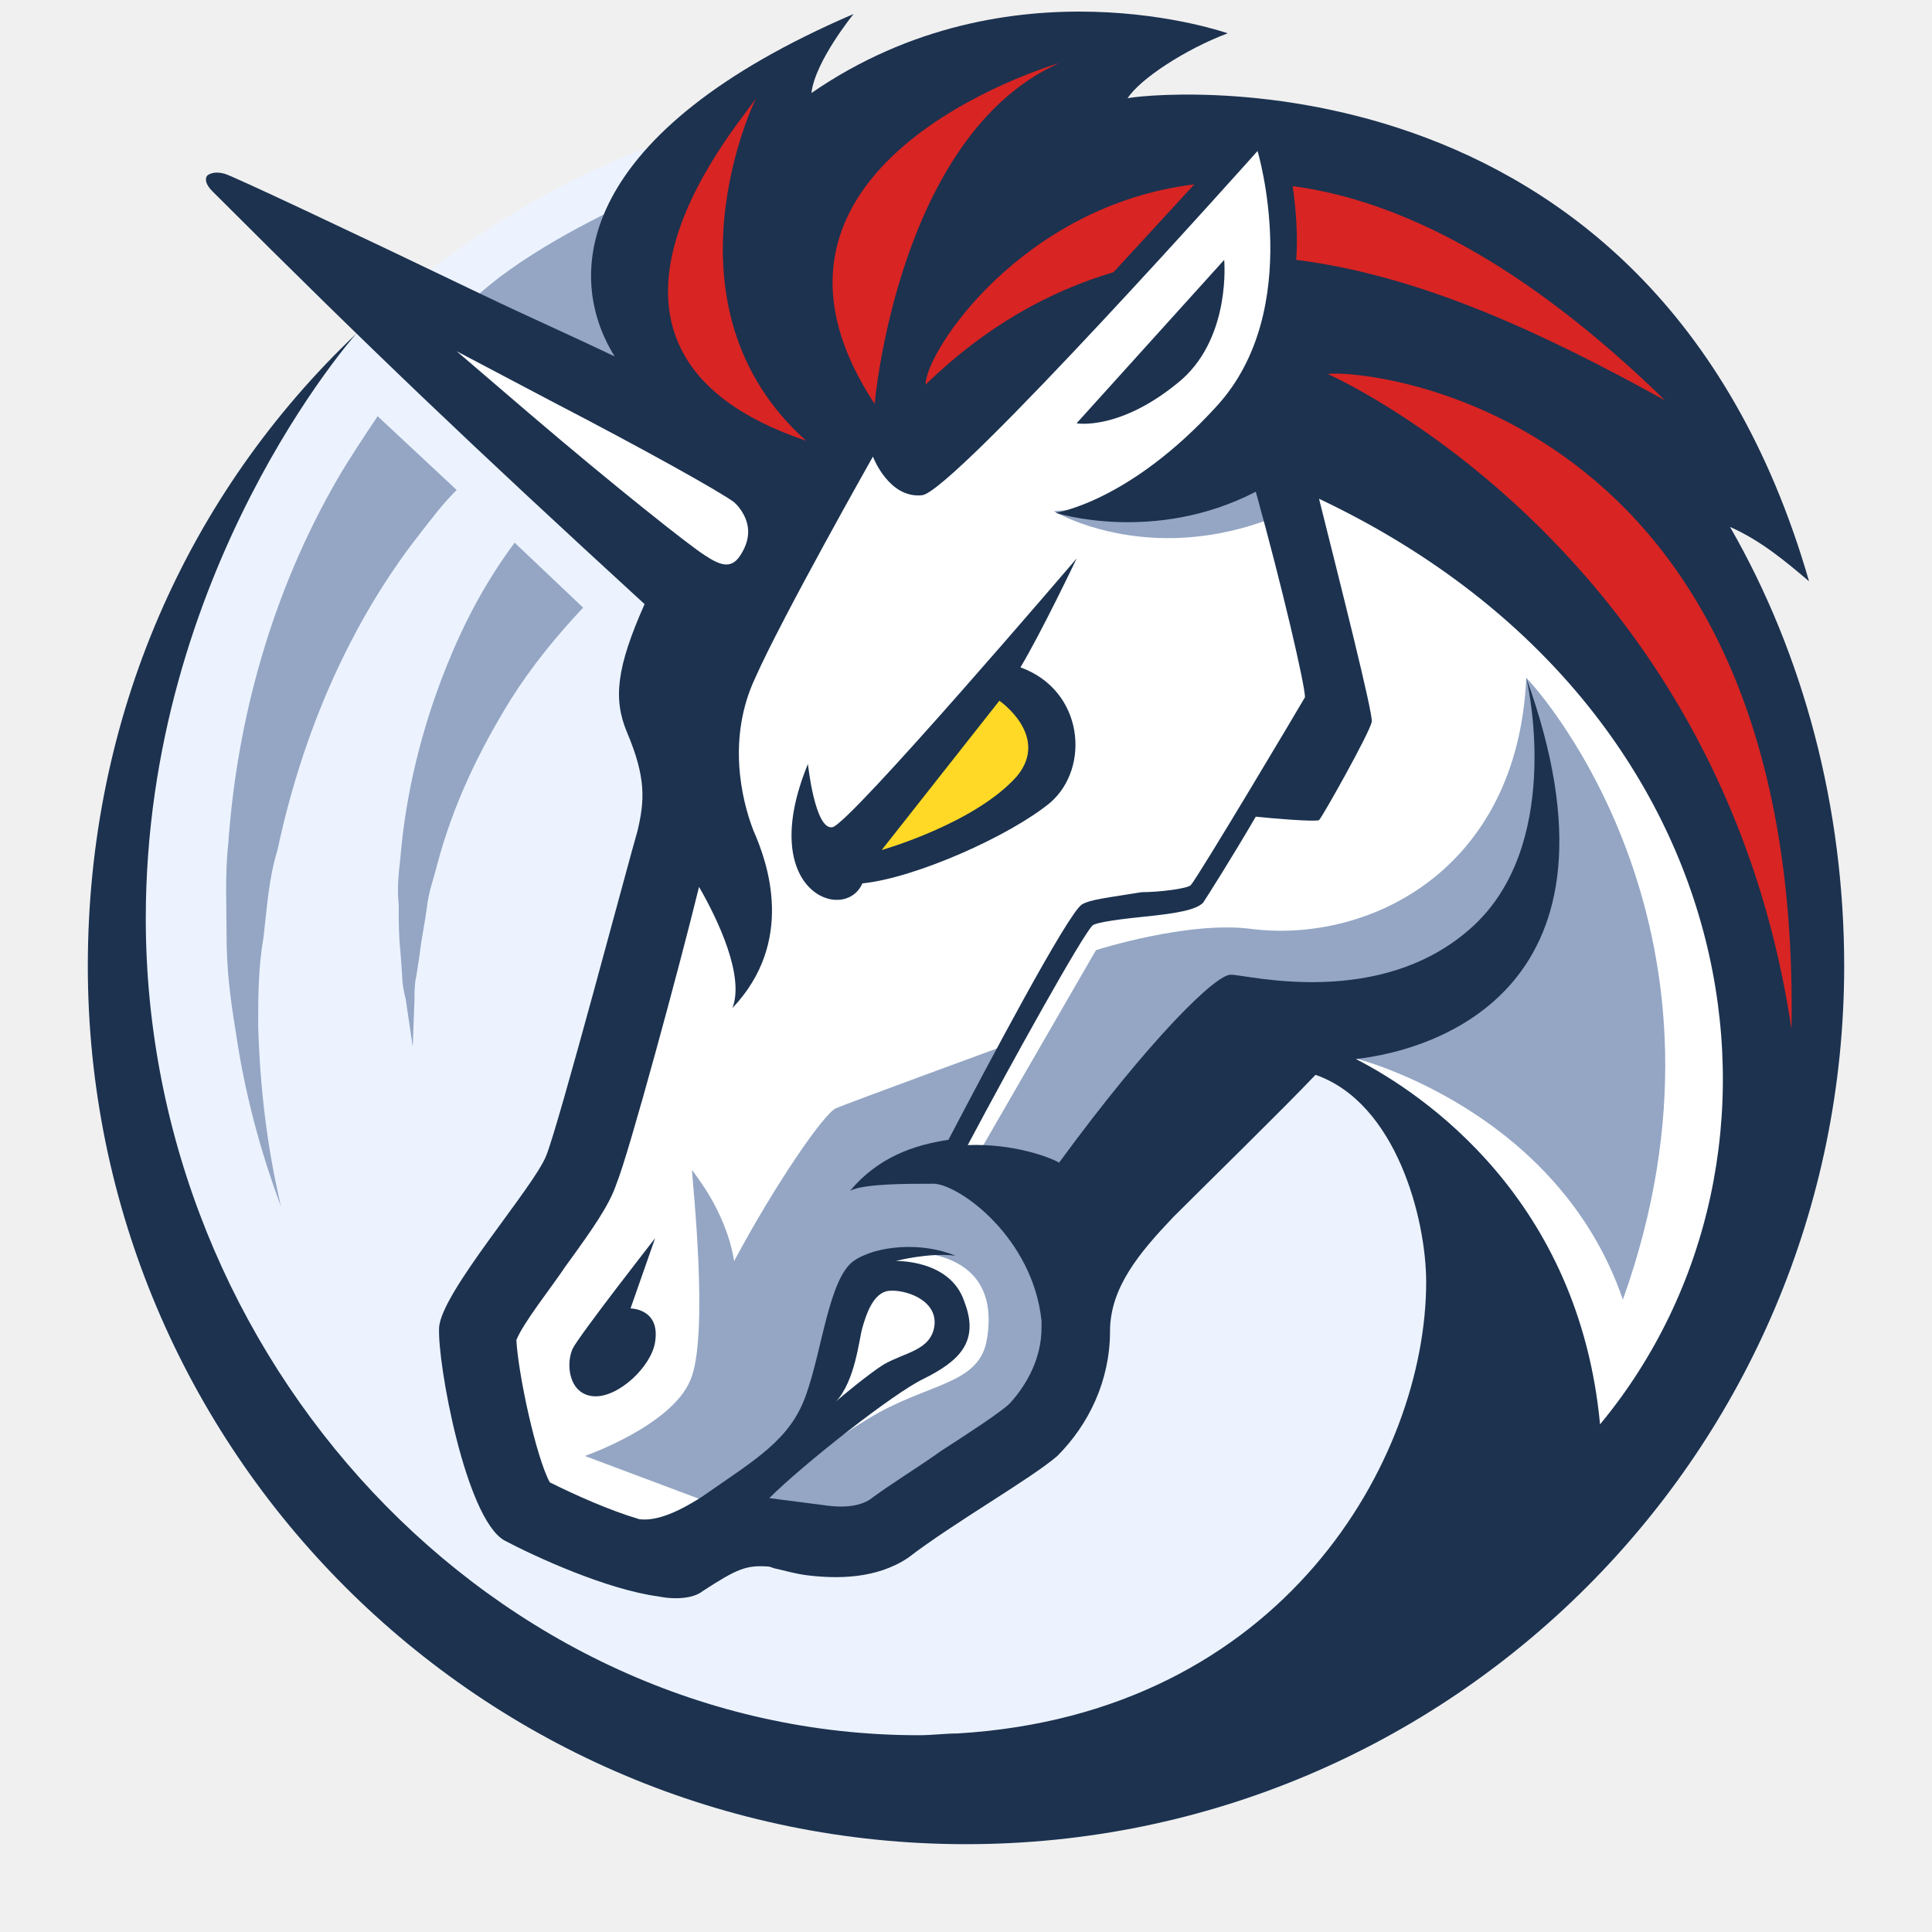
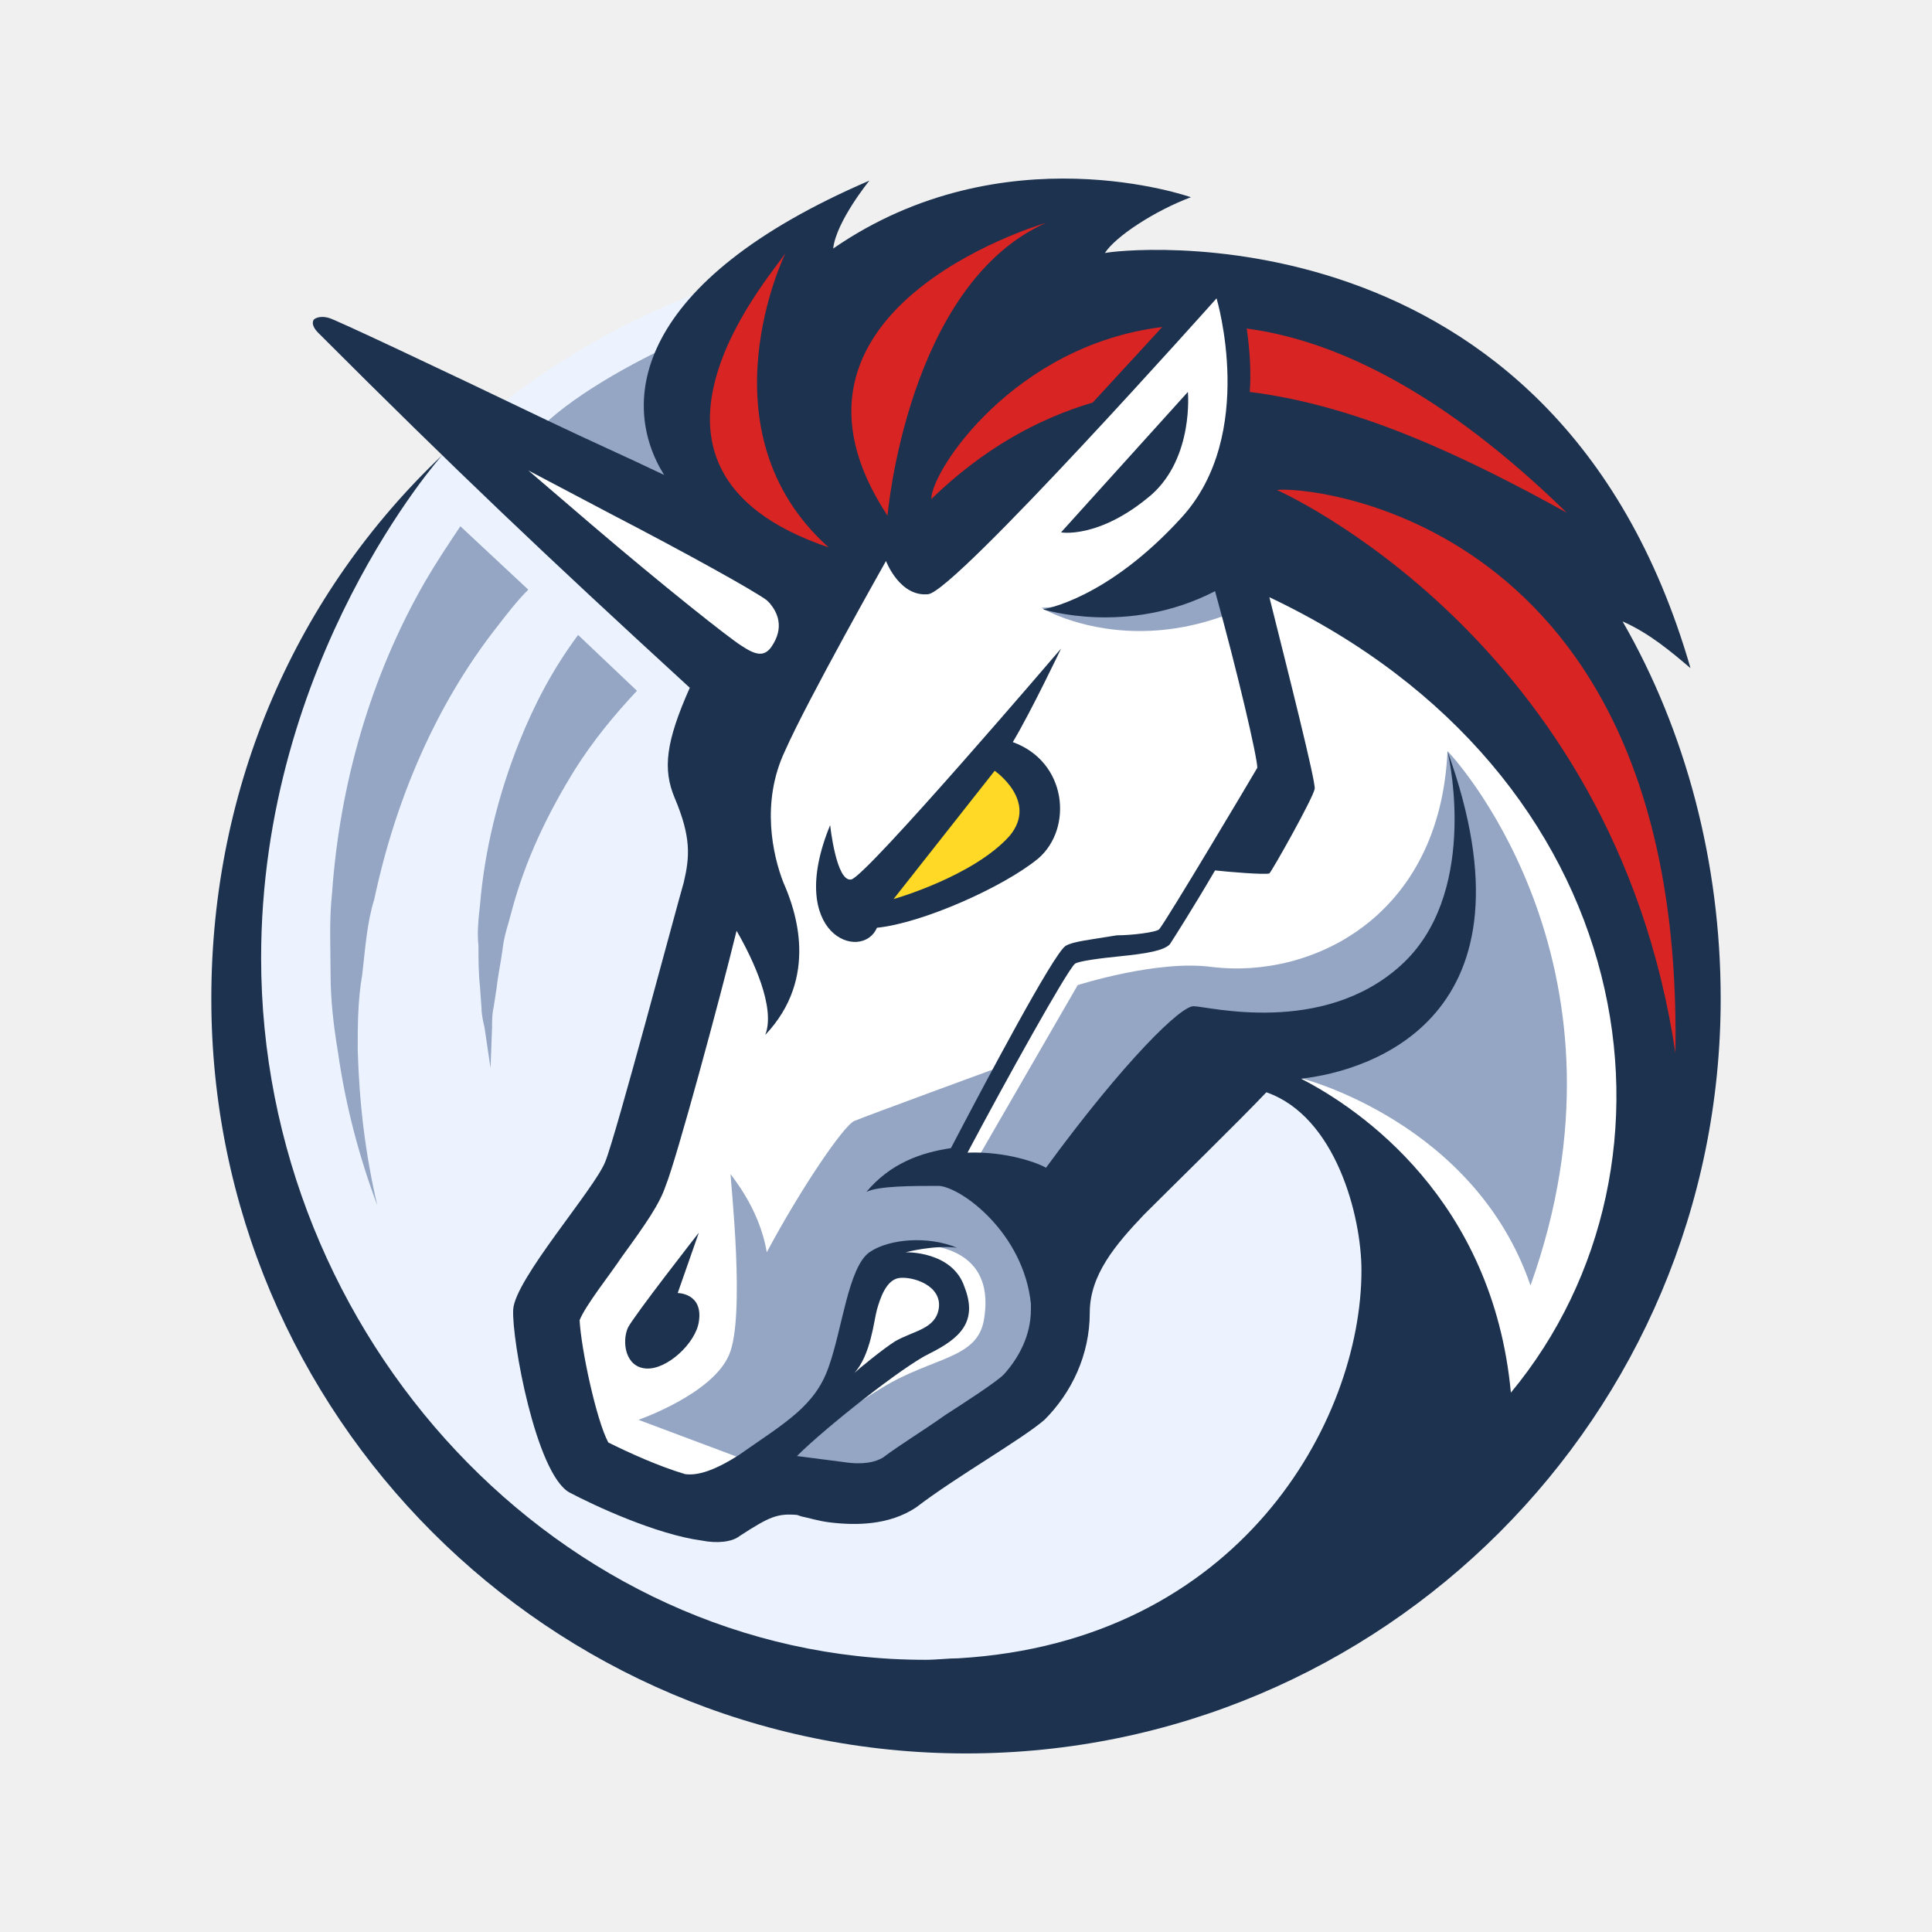
<svg xmlns="http://www.w3.org/2000/svg" width="46" height="46" viewBox="0 0 512 512" fill="none">
-   <mask id="mask0" mask-type="alpha" maskUnits="userSpaceOnUse" x="0" y="0" width="512" height="512">
-     <rect width="512" height="512" fill="#C4C4C4" />
-   </mask>
-   <g mask="url(#mask0)">
-     <path d="M256 488.711C384.532 488.711 488.727 384.515 488.727 255.984C488.727 127.452 384.532 23.256 256 23.256C127.468 23.256 23.273 127.452 23.273 255.984C23.273 384.515 127.468 488.711 256 488.711Z" fill="#ECF3FF" />
-     <path d="M193.164 114.036L111.709 81.454V93.091L181.527 155.927L176.873 221.091L155.927 309.527L128 349.091L134.982 404.945L169.891 409.6L197.818 404.945L225.745 409.6L274.618 379.345L283.927 330.473L342.109 274.618L367.709 293.236L393.309 330.473V404.945L428.218 395.636L463.127 318.836L472.436 221.091L346.764 37.236L325.818 32.582L193.164 114.036Z" fill="white" />
-     <path d="M69.818 248.536C70.749 240.624 71.215 232.711 73.542 225.264C80.058 194.544 92.625 165.22 111.244 141.482C114.502 137.293 117.295 133.569 121.018 129.845L100.073 110.296C96.349 115.882 92.625 121.467 89.367 127.053C72.145 156.842 62.836 190.354 60.509 223.402C59.578 231.78 60.044 240.158 60.044 248.071C60.044 256.449 60.974 264.362 62.371 272.74C64.698 289.031 68.887 304.856 74.473 319.751C70.749 303.925 68.887 288.1 68.422 271.809C68.422 264.362 68.422 256.449 69.818 248.536Z" fill="#94A6C4" />
-     <path d="M165.236 97.745C153.6 92.16 137.309 84.713 125.673 79.127C136.378 68.887 155.927 58.182 172.218 51.2C160.582 60.509 160.582 80.058 165.236 97.745Z" fill="#94A6C4" />
-     <path d="M118.225 176.856C111.709 193.147 107.52 210.369 106.124 227.125C105.658 231.314 105.193 235.504 105.658 239.693C105.658 243.882 105.658 248.071 106.124 252.26L106.589 258.776C106.589 260.638 107.055 262.965 107.52 264.827L109.382 277.394L109.847 264.827C109.847 262.965 109.847 260.638 110.313 258.776L111.244 252.725C111.709 248.536 112.64 244.347 113.105 240.624C113.571 236.434 114.967 232.711 115.898 228.987C120.087 213.162 127.069 198.733 135.447 185.234C141.033 176.391 147.549 168.478 154.531 161.031L136.378 143.809C128.465 154.514 122.88 165.22 118.225 176.856Z" fill="#94A6C4" />
-     <path d="M387.724 97.264C363.055 88.42 353.28 91.213 353.28 91.213C353.28 91.213 337.92 132.638 279.273 135.431C279.738 135.896 332.335 166.616 387.724 97.264Z" fill="#94A6C4" />
-     <path d="M404.48 179.649C402.153 230.849 362.589 249.933 331.869 246.209C315.113 243.882 290.444 251.795 290.444 251.795L259.258 305.787L249.018 309.511L266.705 276.929C266.705 276.929 224.814 292.289 221.556 293.686C218.298 295.082 205.265 314.166 194.56 334.18C192.233 320.216 183.389 310.442 183.389 309.976C183.389 312.304 188.044 354.195 182.924 365.831C177.804 377.933 154.996 385.846 154.996 385.846L188.509 398.413L190.836 399.344L215.971 375.606L225.28 340.231L236.916 331.853C236.916 331.853 265.774 328.595 261.585 354.66C259.724 367.227 245.76 366.296 229.934 376.071C220.625 381.656 208.524 390.5 202.473 396.551L219.229 408.653C219.229 408.653 239.244 405.395 267.636 383.053C296.494 359.78 282.065 334.646 282.065 334.646L329.076 278.326L359.796 280.653C359.796 280.653 412.858 294.151 430.08 344.42C464.524 248.071 409.135 184.304 404.48 179.649Z" fill="#94A6C4" />
-     <path d="M458.473 139.636C466.851 143.36 473.367 148.929 479.418 154.049C437.527 8.827 301.615 25.118 298.822 26.049C302.08 20.929 314.182 13.016 325.353 8.827C325.353 8.827 267.636 -11.653 215.04 24.653C215.971 16.275 226.211 3.707 226.211 3.707C153.6 34.909 148.945 72.145 162.909 94.471C151.273 88.885 139.636 83.766 128 78.18C92.16 60.958 61.44 46.529 59.578 46.064C56.32 45.133 54.924 46.529 54.924 46.529C54.924 46.529 53.527 47.925 56.32 50.718C98.676 93.075 125.673 118.691 170.822 160.1C163.375 176.856 162.444 185.235 166.167 194.078C171.287 206.18 170.822 212.231 168.96 220.144C166.633 228.056 148.015 298.34 144.756 306.253C141.498 314.631 116.829 342.558 116.364 351.867C115.898 361.176 123.345 402.136 133.585 408.187C141.498 412.376 160.582 421.22 174.545 423.082C179.2 424.013 183.855 423.547 186.182 421.686C195.491 415.635 197.818 414.704 203.869 415.169L205.265 415.635C207.593 416.1 210.385 417.031 214.109 417.496C222.022 418.427 232.262 418.427 240.64 412.842C252.742 403.533 273.222 391.896 280.204 385.845C288.582 377.467 294.167 365.831 294.167 352.798C294.167 341.162 302.08 331.853 310.924 322.544C319.302 314.165 340.247 293.685 348.625 284.842C370.036 292.289 377.949 323.009 377.949 339.766C377.949 386.311 340.247 454.267 253.673 459.387C250.415 459.387 247.156 459.853 243.433 459.853C130.793 459.853 38.633 360.245 38.633 243.416C38.633 151.256 94.007 88.849 94.472 88.383C49.788 130.74 23.273 189.889 23.273 255.984C23.273 384.449 127.535 488.727 256 488.727C384.465 488.727 488.727 384.449 488.727 255.984C488.727 214.093 478.022 173.615 458.473 139.636ZM140.567 109.831C134.051 104.245 127.535 98.66 121.018 93.075C129.862 97.729 138.705 102.384 146.618 106.573C170.822 119.14 190.836 130.311 194.56 133.104C194.56 133.104 195.025 133.569 195.491 134.035C197.818 136.827 200.145 141.482 195.956 147.533C193.629 150.791 190.836 149.86 186.647 147.067C182.924 144.74 162.909 128.915 140.567 109.831ZM276.015 351.867C276.015 359.78 272.291 366.762 267.636 371.882C265.309 374.209 256 380.26 249.484 384.449C242.967 389.104 235.985 393.293 230.4 397.482C228.073 398.878 224.349 399.809 218.298 398.878L203.869 397.016C212.713 388.173 236.916 369.089 244.829 365.366C254.138 360.711 259.724 355.591 255.535 344.885C251.811 333.715 237.382 334.18 237.382 334.18C237.382 334.18 246.225 331.853 253.207 332.784C244.364 329.06 232.262 329.991 226.211 334.18C219.695 338.835 217.833 357.918 213.644 369.555C209.455 381.656 200.145 386.776 186.182 396.551C178.269 401.671 173.149 403.067 169.425 402.602C161.513 400.275 152.204 396.085 145.687 392.827C141.964 385.845 137.309 363.969 136.844 355.125C138.705 350.471 146.153 341.162 149.876 335.576C157.324 325.336 161.513 319.285 163.375 313.7C166.633 305.787 180.131 255.984 185.251 235.038C190.371 243.882 197.353 258.776 194.095 267.155C210.851 249.467 203.404 228.522 199.68 220.144C196.422 211.765 192.698 195.475 200.145 179.649C207.127 163.824 231.331 121.002 231.331 121.002C231.331 121.002 235.52 132.173 244.364 131.242C252.742 130.311 333.265 40.013 333.265 40.013C333.265 40.013 345.833 81.904 322.56 107.504C299.287 133.104 279.738 135.896 279.738 135.896C279.738 135.896 305.804 144.275 332.8 130.311C339.782 155.445 345.833 181.511 345.833 184.769C343.971 188.027 317.905 231.78 315.578 234.573C314.647 235.504 307.2 236.435 302.545 236.435C294.167 237.831 289.047 238.296 286.72 239.693C282.996 242.02 261.585 282.515 251.345 302.064C242.036 303.46 232.727 306.718 225.28 315.562C229.004 313.7 239.709 313.7 247.622 313.7C254.604 314.165 273.687 328.129 276.015 350.005C276.015 351.402 276.015 351.402 276.015 351.867ZM221.556 371.416C226.676 365.831 227.607 355.125 228.538 351.867C229.469 348.609 231.331 342.558 235.52 342.093C239.709 341.627 248.553 344.42 247.622 351.402C246.691 357.918 239.709 358.384 234.124 361.642C230.4 363.969 222.487 370.485 221.556 371.416ZM424.029 377.467C418.444 317.889 377.484 289.962 359.331 280.653C380.276 278.325 434.269 262.035 404.48 179.649C405.411 183.373 413.789 224.333 390.051 245.744C365.847 267.62 330.473 258.311 326.284 258.311C322.56 257.845 304.873 275.067 280.669 308.115C278.342 306.718 268.567 302.995 256.465 303.46C268.567 280.653 286.72 248.071 289.513 245.278C290.444 244.347 298.356 243.416 303.011 242.951C312.32 242.02 316.975 241.089 318.836 239.227C319.767 237.831 326.284 227.591 332.8 216.42C336.989 216.885 348.16 217.816 349.556 217.351C350.487 216.42 363.055 194.078 363.52 191.285C363.985 189.424 355.142 154.515 349.556 132.173C464.524 186.631 482.676 306.718 424.029 377.467Z" fill="#1C324F" />
-     <path d="M313.251 100.522C326.284 88.885 324.422 68.871 324.422 68.871L285.324 112.158C284.858 112.158 296.96 114.485 313.251 100.522Z" fill="#1C324F" />
-     <path d="M167.098 346.747L173.615 328.129C173.615 328.129 153.6 353.729 151.738 357.453C149.876 361.642 150.807 369.555 157.324 370.02C163.84 370.486 172.684 362.107 173.615 355.591C175.011 346.747 167.098 346.747 167.098 346.747Z" fill="#1C324F" />
-     <path d="M228.538 234.107C242.502 232.711 267.636 221.54 278.342 212.696C289.047 203.387 287.185 182.907 270.429 176.856C276.015 167.547 285.324 147.998 285.324 147.998C285.324 147.998 225.28 218.282 220.625 219.213C215.971 220.144 214.109 202.456 214.109 202.456C200.145 236.435 223.884 244.813 228.538 234.107Z" fill="#1C324F" />
-     <path d="M233.658 225.264L264.844 185.7C264.844 185.7 278.342 195.009 269.498 205.714C258.327 218.282 233.658 225.264 233.658 225.264Z" fill="#FFD925" />
-     <path d="M316.509 48.856L295.098 72.129C277.876 77.249 261.12 86.558 245.294 101.918C245.294 93.075 270.894 54.442 316.509 48.856Z" fill="#D82423" />
-     <path d="M343.505 68.871C343.971 62.82 343.505 55.838 342.574 49.322C370.502 53.045 403.549 69.336 441.251 106.107C410.065 88.885 377.018 73.06 343.505 68.871Z" fill="#D82423" />
-     <path d="M351.884 99.125C351.884 99.125 455.68 144.74 474.764 272.74C477.556 106.107 359.331 97.729 351.884 99.125Z" fill="#D82423" />
-     <path d="M200.611 25.584C199.214 29.307 140.567 92.144 213.644 116.813C173.614 80.973 200.145 26.049 200.611 25.584Z" fill="#D82423" />
-     <path d="M231.796 107.038C231.796 107.038 237.847 35.824 280.669 16.74C277.411 17.671 190.371 44.202 231.796 107.038Z" fill="#D82423" />
+   <g>
+     <path d="M256,464.666c110.457,0 200,-89.543 200,-200c0,-110.457 -89.543,-200 -200,-200c-110.457,-0 -200,89.543 -200,200c0,110.457 89.543,200 200,200Z" style="fill:#ecf3ff;fill-rule:nonzero;" />
+     <path d="M202,142.68l-70,-28l-0,10l60,54l-4,56l-18,76l-24,34l6,48l30,4l24,-4l24,4l42,-26l8,-42l50,-48l22,16l22,32l0,64l30,-8l30,-66l8,-84l-108,-158l-18,-4l-114,70Z" style="fill:#fff;fill-rule:nonzero;" />
+     <path d="M96,258.266c0.8,-6.8 1.2,-13.6 3.2,-20c5.6,-26.4 16.4,-51.6 32.4,-72c2.8,-3.6 5.2,-6.8 8.4,-10l-18,-16.8c-3.2,4.8 -6.4,9.6 -9.2,14.4c-14.8,25.6 -22.8,54.4 -24.8,82.8c-0.8,7.2 -0.4,14.4 -0.4,21.2c0,7.2 0.8,14 2,21.2c2,14 5.6,27.6 10.4,40.4c-3.2,-13.6 -4.8,-27.2 -5.2,-41.2c0,-6.4 0,-13.2 1.2,-20Z" style="fill:#94a6c4;fill-rule:nonzero;" />
+     <path d="M178,128.68c-10,-4.8 -24,-11.2 -34,-16c9.2,-8.8 26,-18 40,-24c-10,8 -10,24.8 -6,40Z" style="fill:#94a6c4;fill-rule:nonzero;" />
+     <path d="M137.6,196.666c-5.6,14 -9.2,28.8 -10.4,43.2c-0.4,3.6 -0.8,7.2 -0.4,10.8c-0,3.6 -0,7.2 0.4,10.8l0.4,5.6c-0,1.6 0.4,3.6 0.8,5.2l1.6,10.8l0.4,-10.8c-0,-1.6 -0,-3.6 0.4,-5.2l0.8,-5.2c0.4,-3.6 1.2,-7.2 1.6,-10.4c0.4,-3.6 1.6,-6.8 2.4,-10c3.6,-13.6 9.6,-26 16.8,-37.6c4.8,-7.6 10.4,-14.4 16.4,-20.8l-15.6,-14.8c-6.8,9.2 -11.6,18.4 -15.6,28.4Z" style="fill:#94a6c4;fill-rule:nonzero;" />
+     <path d="M369.201,128.266c-21.2,-7.6 -29.601,-5.2 -29.601,-5.2c0,0 -13.2,35.6 -63.6,38c0.4,0.4 45.601,26.8 93.201,-32.8Z" style="fill:#94a6c4;fill-rule:nonzero;" />
+     <path d="M383.6,199.066c-2,44 -36,60.4 -62.4,57.2c-14.4,-2 -35.6,4.801 -35.6,4.801l-26.8,46.399l-8.8,3.2l15.2,-28c-0,0 -36,13.2 -38.8,14.401c-2.8,1.199 -14,17.6 -23.2,34.799c-2,-12 -9.6,-20.4 -9.6,-20.8c0,2 4,38.001 -0.4,48c-4.4,10.4 -24,17.201 -24,17.201l28.8,10.799l2,0.801l21.6,-20.4l8,-30.401l10,-7.2c-0,0 24.8,-2.799 21.2,19.6c-1.6,10.8 -13.6,10 -27.2,18.4c-8,4.8 -18.4,12.4 -23.6,17.6l14.4,10.4c0,0 17.2,-2.799 41.6,-22c24.8,-20 12.4,-41.599 12.4,-41.599l40.4,-48.4l26.4,1.999c-0,0 45.6,11.6 60.4,54.8c29.601,-82.8 -17.999,-137.6 -22,-141.6Z" style="fill:#94a6c4;fill-rule:nonzero;" />
+     <path d="M430,164.68c7.2,3.2 12.8,7.986 18,12.386c-36,-124.8 -152.799,-110.8 -155.2,-110c2.8,-4.4 13.2,-11.2 22.8,-14.8c0,0 -49.6,-17.6 -94.8,13.6c0.8,-7.2 9.6,-18 9.6,-18c-62.4,26.814 -66.4,58.814 -54.4,78c-10,-4.8 -20,-9.2 -30,-14c-30.8,-14.8 -57.2,-27.2 -58.8,-27.6c-2.8,-0.8 -4,0.4 -4,0.4c0,0 -1.2,1.2 1.2,3.6c36.4,36.4 59.6,58.414 98.4,94c-6.4,14.4 -7.2,21.6 -4,29.2c4.4,10.4 4,15.6 2.4,22.4c-2,6.8 -18,67.2 -20.8,74c-2.8,7.2 -24,31.2 -24.4,39.2c-0.4,8 6,43.2 14.8,48.4c6.8,3.6 23.2,11.2 35.2,12.8c4,0.8 8,0.4 10,-1.199c8,-5.2 10,-6 15.2,-5.601l1.2,0.401c2,0.399 4.4,1.199 7.6,1.599c6.8,0.8 15.6,0.8 22.8,-4c10.4,-8 28,-18 34,-23.2c7.2,-7.2 12,-17.2 12,-28.4c-0,-10 6.8,-18 14.4,-26c7.2,-7.2 25.2,-24.8 32.4,-32.4c18.4,6.4 25.2,32.8 25.2,47.201c0,39.999 -32.4,98.399 -106.8,102.799c-2.799,-0 -5.6,0.4 -8.8,0.4c-96.8,0 -176,-85.6 -176,-186c0,-79.2 47.587,-132.831 47.987,-133.231c-38.4,36.4 -61.187,87.231 -61.187,144.031c0,110.4 89.6,200.014 200,200.014c110.4,0 200,-89.614 200,-200.014c0,-36 -9.2,-70.785 -26,-99.986Zm-273.2,-25.614c-5.6,-4.8 -11.2,-9.6 -16.8,-14.4c7.6,4 15.2,8 22,11.6c20.8,10.8 38,20.4 41.2,22.8c0,0 0.4,0.4 0.8,0.8c2,2.4 4,6.4 0.4,11.6c-2,2.8 -4.4,2 -8,-0.4c-3.2,-2 -20.4,-15.6 -39.6,-32Zm116.401,208c-0,6.8 -3.201,12.8 -7.201,17.2c-2,2 -10,7.2 -15.6,10.8c-5.6,4.001 -11.6,7.6 -16.4,11.2c-2,1.2 -5.2,2 -10.4,1.2l-12.4,-1.6c7.6,-7.6 28.4,-24 35.2,-27.199c8,-4.001 12.8,-8.401 9.201,-17.601c-3.201,-9.599 -15.601,-9.2 -15.601,-9.2c0,0 7.6,-2 13.6,-1.2c-7.6,-3.2 -18,-2.4 -23.2,1.2c-5.599,4.001 -7.2,20.4 -10.8,30.401c-3.6,10.399 -11.6,14.799 -23.6,23.199c-6.8,4.4 -11.2,5.6 -14.4,5.2c-6.8,-1.999 -14.8,-5.6 -20.4,-8.4c-3.2,-6 -7.2,-24.8 -7.6,-32.4c1.6,-4 8,-12 11.2,-16.8c6.4,-8.8 10,-14 11.6,-18.8c2.8,-6.8 14.4,-49.6 18.8,-67.6c4.4,7.6 10.4,20.4 7.6,27.601c14.4,-15.201 8,-33.201 4.8,-40.401c-2.8,-7.2 -6,-21.2 0.4,-34.8c6,-13.6 26.8,-50.4 26.8,-50.4c0,0 3.6,9.6 11.2,8.8c7.2,-0.8 76.4,-78.4 76.4,-78.4c-0,0 10.8,36 -9.2,58c-20,22 -36.8,24.4 -36.8,24.4c-0,-0 22.4,7.2 45.6,-4.8c6,21.6 11.2,44 11.2,46.8c-1.6,2.8 -24,40.4 -26,42.8c-0.8,0.8 -7.2,1.601 -11.2,1.601c-7.2,1.199 -11.6,1.599 -13.6,2.799c-3.2,2 -21.6,36.801 -30.4,53.6c-8,1.2 -16,4 -22.4,11.6c3.2,-1.6 12.4,-1.6 19.2,-1.6c6,0.4 22.4,12.4 24.401,31.2l-0,1.6Zm-46.801,16.8c4.4,-4.8 5.2,-14 6,-16.8c0.8,-2.8 2.4,-8 6,-8.4c3.6,-0.4 11.2,2 10.4,8c-0.8,5.6 -6.8,6 -11.6,8.8c-3.2,2 -10,7.6 -10.8,8.4Zm174,5.2c-4.799,-51.2 -40,-75.2 -55.6,-83.2c18,-2 64.4,-15.999 38.8,-86.8c0.8,3.2 8,38.4 -12.4,56.8c-20.8,18.8 -51.2,10.8 -54.8,10.8c-3.2,-0.4 -18.4,14.4 -39.2,42.801c-2,-1.201 -10.4,-4.4 -20.8,-4.001c10.4,-19.6 26,-47.6 28.4,-50c0.8,-0.8 7.6,-1.6 11.6,-2c8,-0.8 12.001,-1.6 13.6,-3.2c0.8,-1.2 6.4,-10 12,-19.6c3.6,0.4 13.2,1.2 14.4,0.8c0.8,-0.8 11.601,-20 12,-22.4c0.4,-1.6 -7.2,-31.6 -12,-50.8c98.801,46.8 114.4,150 64,210.8Z" style="fill:#1c324f;fill-rule:nonzero;" />
+     <path d="M305.2,131.066c11.2,-10 9.6,-27.2 9.6,-27.2l-33.6,37.2c-0.4,-0 10,2 24,-10Z" style="fill:#1c324f;fill-rule:nonzero;" />
+     <path d="M179.6,342.666l5.6,-16c0,0 -17.2,22 -18.8,25.2c-1.6,3.6 -0.8,10.401 4.8,10.8c5.6,0.401 13.2,-6.8 14,-12.4c1.2,-7.6 -5.6,-7.6 -5.6,-7.6Z" style="fill:#1c324f;fill-rule:nonzero;" />
+     <path d="M232.4,245.866c12,-1.2 33.6,-10.8 42.8,-18.4c9.2,-8 7.6,-25.6 -6.8,-30.8c4.801,-8 12.8,-24.8 12.8,-24.8c0,-0 -51.6,60.4 -55.6,61.2c-4,0.8 -5.6,-14.4 -5.6,-14.4c-12,29.201 8.4,36.4 12.4,27.2Z" style="fill:#1c324f;fill-rule:nonzero;" />
+     <path d="M236.8,238.266l26.8,-34c0,0 11.6,8 4,17.2c-9.6,10.8 -30.8,16.8 -30.8,16.8Z" style="fill:#ffd925;fill-rule:nonzero;" />
+     <path d="M308,86.666l-18.4,20c-14.8,4.4 -29.2,12.4 -42.8,25.6c-0,-7.6 22,-40.8 61.2,-45.6Z" style="fill:#d82423;fill-rule:nonzero;" />
+     <path d="M331.2,103.866c0.4,-5.2 -0,-11.2 -0.8,-16.8c24,3.2 52.4,17.2 84.8,48.8c-26.8,-14.8 -55.2,-28.4 -84,-32Z" style="fill:#d82423;fill-rule:nonzero;" />
+     <path d="M338.4,129.866c0,0 89.2,39.2 105.601,149.2c2.399,-143.2 -99.201,-150.4 -105.601,-149.2Z" style="fill:#d82423;fill-rule:nonzero;" />
+     <path d="M208.4,66.666c-1.2,3.2 -51.6,57.2 11.2,78.4c-34.4,-30.8 -11.6,-78 -11.2,-78.4Z" style="fill:#d82423;fill-rule:nonzero;" />
+     <path d="M235.2,136.666c-0,-0 5.2,-61.2 42,-77.6c-2.8,0.8 -77.6,23.6 -42,77.6Z" style="fill:#d82423;fill-rule:nonzero;" />
  </g>
</svg>
